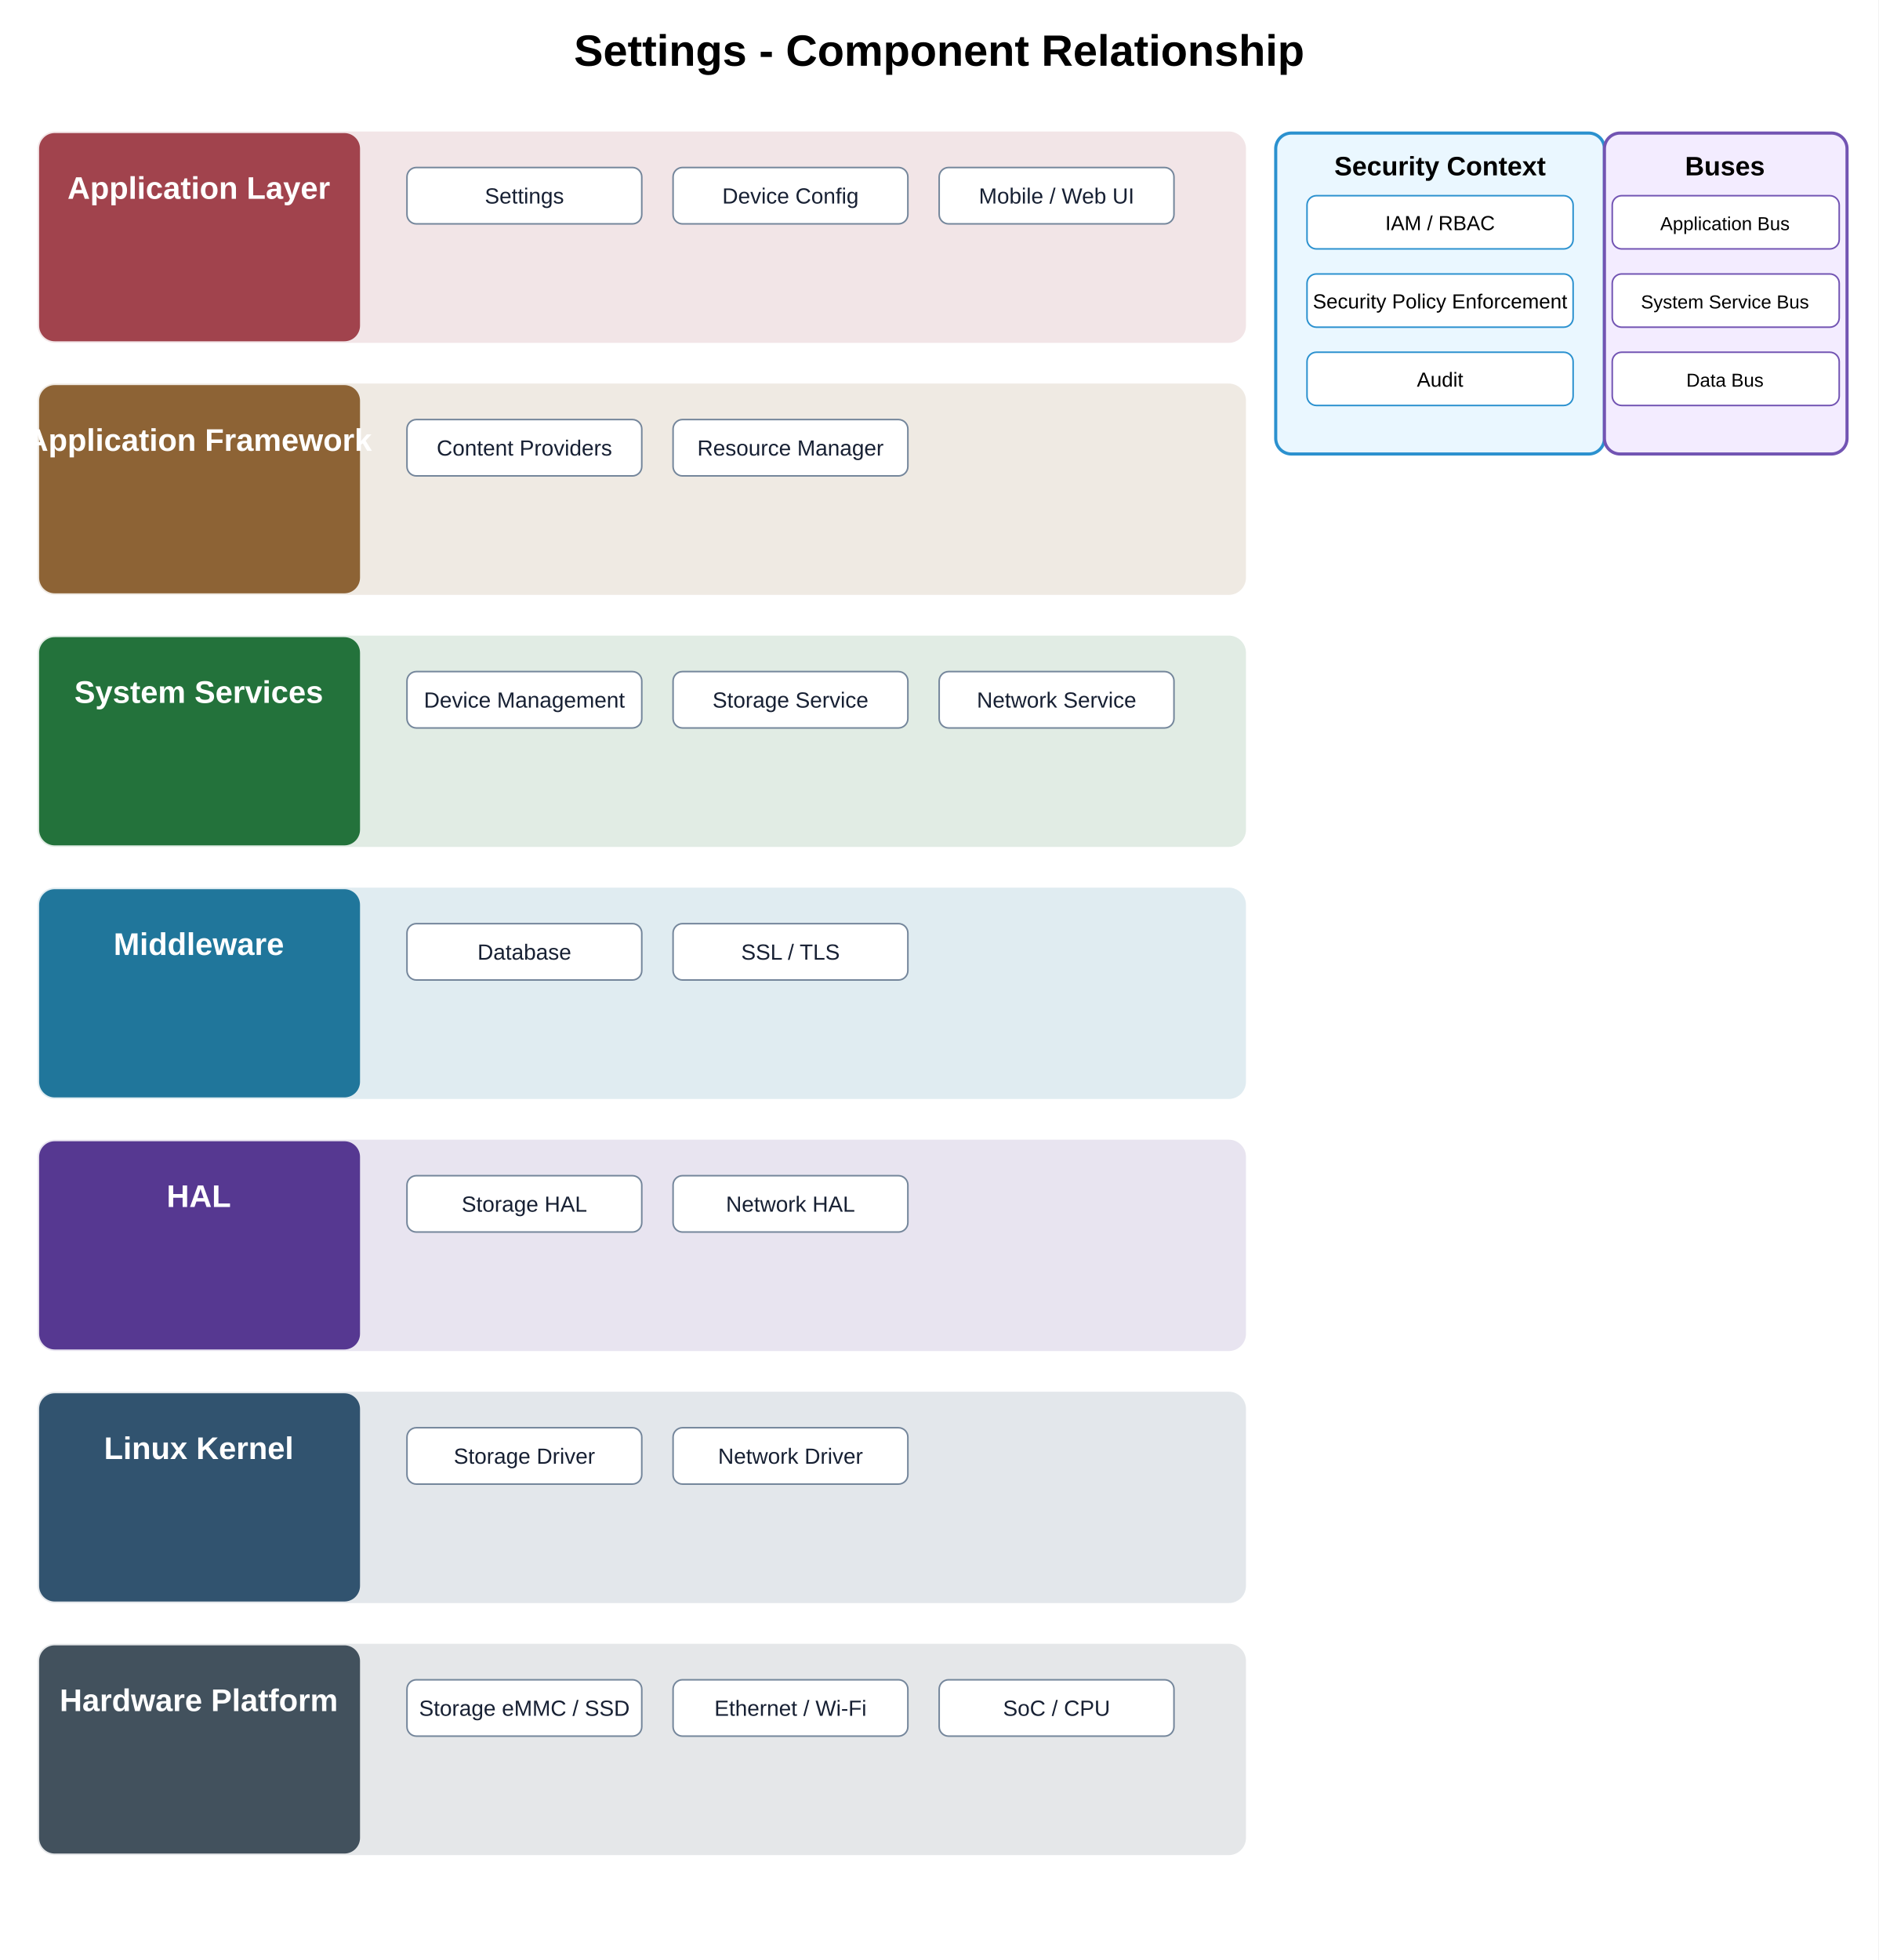
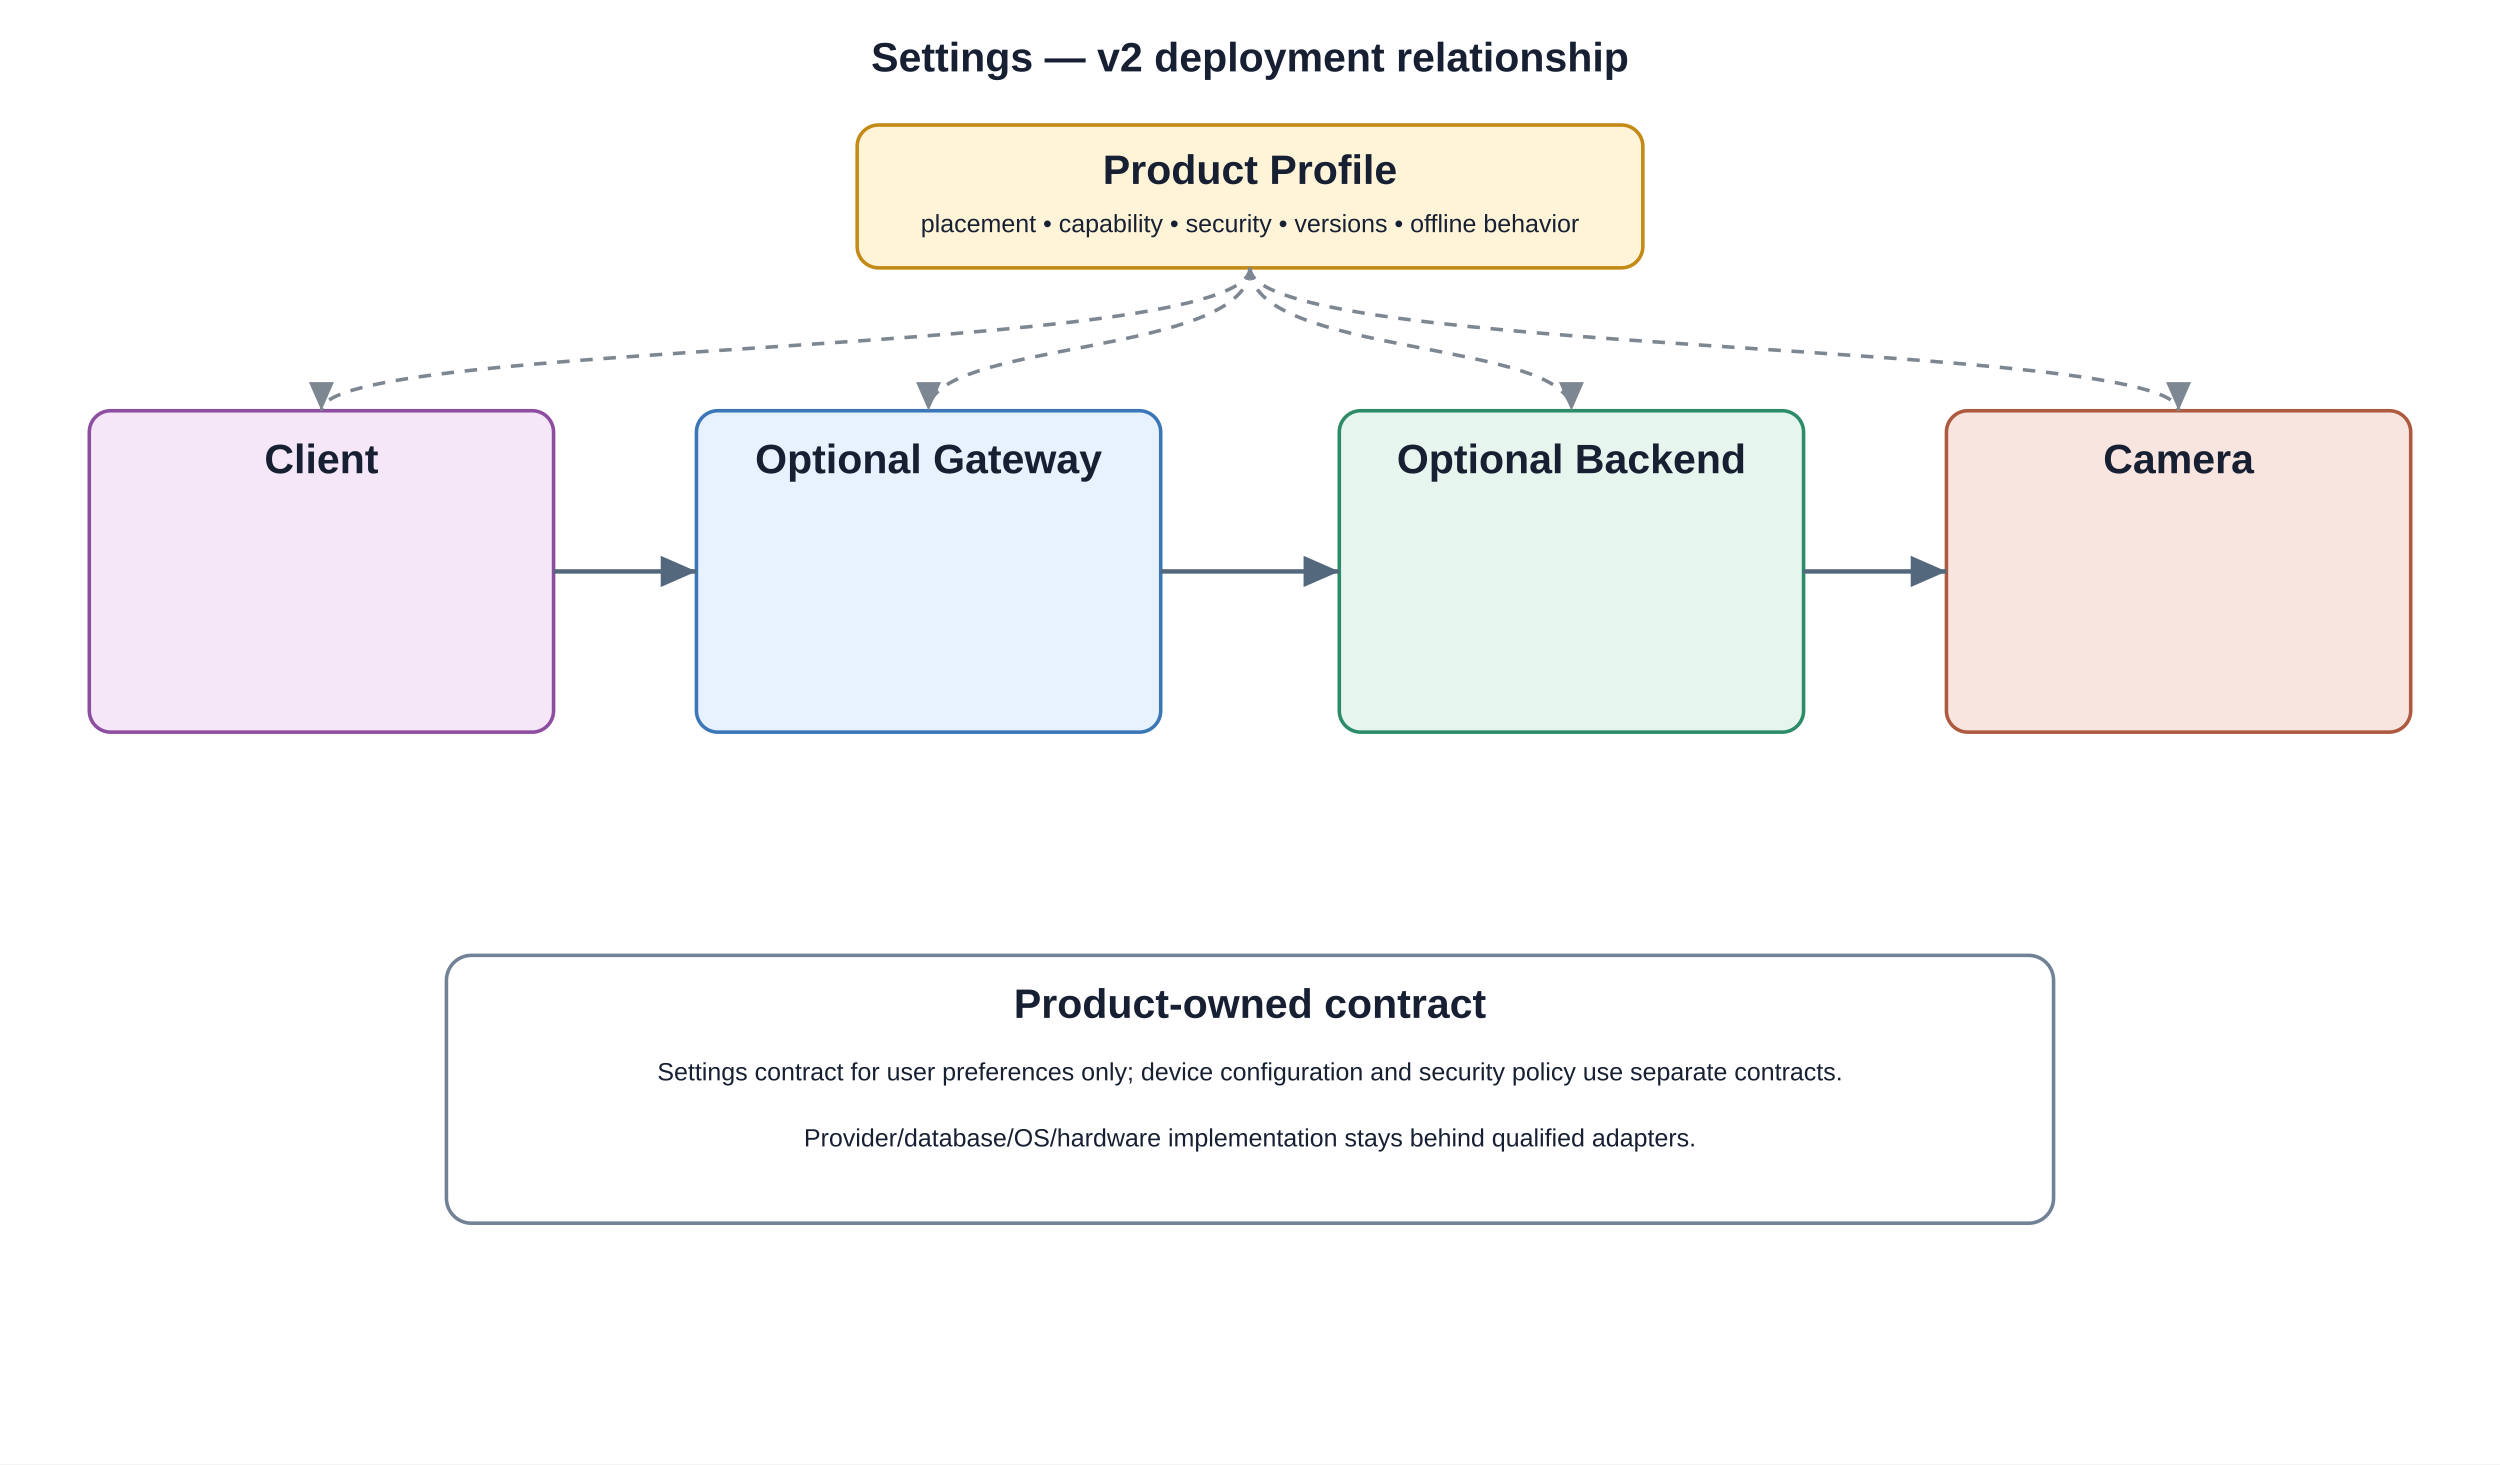
- <svg xmlns="http://www.w3.org/2000/svg" width="1200" height="1252" viewBox="0 0 1200 1252">
-   <rect width="1200" height="100%" fill="white" />
-   <text x="600" y="42" font-family="Arial" font-size="28" font-weight="bold" text-anchor="middle">Settings - Component Relationship</text>
-   <rect x="25" y="85" width="770" height="133" rx="10" fill="#a1434d" opacity=".14" stroke="#a1434d" stroke-width="2" />
-   <rect x="25" y="85" width="205" height="133" rx="10" fill="#a1434d" />
-   <text x="127" y="127" font-family="Arial" font-size="20" font-weight="bold" fill="white" text-anchor="middle">Application Layer</text>
-   <rect x="260" y="107" width="150" height="36" rx="6" fill="white" stroke="#74869b" />
-   <text x="335" y="130" font-family="Arial" font-size="14" fill="#172033" text-anchor="middle">Settings</text>
-   <rect x="430" y="107" width="150" height="36" rx="6" fill="white" stroke="#74869b" />
-   <text x="505" y="130" font-family="Arial" font-size="14" fill="#172033" text-anchor="middle">Device Config</text>
-   <rect x="600" y="107" width="150" height="36" rx="6" fill="white" stroke="#74869b" />
-   <text x="675" y="130" font-family="Arial" font-size="14" fill="#172033" text-anchor="middle">Mobile / Web UI</text>
-   <rect x="25" y="246" width="770" height="133" rx="10" fill="#8d6335" opacity=".14" stroke="#8d6335" stroke-width="2" />
-   <rect x="25" y="246" width="205" height="133" rx="10" fill="#8d6335" />
-   <text x="127" y="288" font-family="Arial" font-size="20" font-weight="bold" fill="white" text-anchor="middle">Application Framework</text>
-   <rect x="260" y="268" width="150" height="36" rx="6" fill="white" stroke="#74869b" />
-   <text x="335" y="291" font-family="Arial" font-size="14" fill="#172033" text-anchor="middle">Content Providers</text>
-   <rect x="430" y="268" width="150" height="36" rx="6" fill="white" stroke="#74869b" />
-   <text x="505" y="291" font-family="Arial" font-size="14" fill="#172033" text-anchor="middle">Resource Manager</text>
-   <rect x="25" y="407" width="770" height="133" rx="10" fill="#23723b" opacity=".14" stroke="#23723b" stroke-width="2" />
-   <rect x="25" y="407" width="205" height="133" rx="10" fill="#23723b" />
-   <text x="127" y="449" font-family="Arial" font-size="20" font-weight="bold" fill="white" text-anchor="middle">System Services</text>
-   <rect x="260" y="429" width="150" height="36" rx="6" fill="white" stroke="#74869b" />
-   <text x="335" y="452" font-family="Arial" font-size="14" fill="#172033" text-anchor="middle">Device Management</text>
-   <rect x="430" y="429" width="150" height="36" rx="6" fill="white" stroke="#74869b" />
-   <text x="505" y="452" font-family="Arial" font-size="14" fill="#172033" text-anchor="middle">Storage Service</text>
-   <rect x="600" y="429" width="150" height="36" rx="6" fill="white" stroke="#74869b" />
-   <text x="675" y="452" font-family="Arial" font-size="14" fill="#172033" text-anchor="middle">Network Service</text>
-   <rect x="25" y="568" width="770" height="133" rx="10" fill="#20769b" opacity=".14" stroke="#20769b" stroke-width="2" />
-   <rect x="25" y="568" width="205" height="133" rx="10" fill="#20769b" />
-   <text x="127" y="610" font-family="Arial" font-size="20" font-weight="bold" fill="white" text-anchor="middle">Middleware</text>
-   <rect x="260" y="590" width="150" height="36" rx="6" fill="white" stroke="#74869b" />
-   <text x="335" y="613" font-family="Arial" font-size="14" fill="#172033" text-anchor="middle">Database</text>
-   <rect x="430" y="590" width="150" height="36" rx="6" fill="white" stroke="#74869b" />
-   <text x="505" y="613" font-family="Arial" font-size="14" fill="#172033" text-anchor="middle">SSL / TLS</text>
-   <rect x="25" y="729" width="770" height="133" rx="10" fill="#563891" opacity=".14" stroke="#563891" stroke-width="2" />
-   <rect x="25" y="729" width="205" height="133" rx="10" fill="#563891" />
-   <text x="127" y="771" font-family="Arial" font-size="20" font-weight="bold" fill="white" text-anchor="middle">HAL</text>
-   <rect x="260" y="751" width="150" height="36" rx="6" fill="white" stroke="#74869b" />
-   <text x="335" y="774" font-family="Arial" font-size="14" fill="#172033" text-anchor="middle">Storage HAL</text>
-   <rect x="430" y="751" width="150" height="36" rx="6" fill="white" stroke="#74869b" />
-   <text x="505" y="774" font-family="Arial" font-size="14" fill="#172033" text-anchor="middle">Network HAL</text>
-   <rect x="25" y="890" width="770" height="133" rx="10" fill="#31536f" opacity=".14" stroke="#31536f" stroke-width="2" />
-   <rect x="25" y="890" width="205" height="133" rx="10" fill="#31536f" />
-   <text x="127" y="932" font-family="Arial" font-size="20" font-weight="bold" fill="white" text-anchor="middle">Linux Kernel</text>
-   <rect x="260" y="912" width="150" height="36" rx="6" fill="white" stroke="#74869b" />
-   <text x="335" y="935" font-family="Arial" font-size="14" fill="#172033" text-anchor="middle">Storage Driver</text>
-   <rect x="430" y="912" width="150" height="36" rx="6" fill="white" stroke="#74869b" />
-   <text x="505" y="935" font-family="Arial" font-size="14" fill="#172033" text-anchor="middle">Network Driver</text>
-   <rect x="25" y="1051" width="770" height="133" rx="10" fill="#42515d" opacity=".14" stroke="#42515d" stroke-width="2" />
-   <rect x="25" y="1051" width="205" height="133" rx="10" fill="#42515d" />
-   <text x="127" y="1093" font-family="Arial" font-size="20" font-weight="bold" fill="white" text-anchor="middle">Hardware Platform</text>
-   <rect x="260" y="1073" width="150" height="36" rx="6" fill="white" stroke="#74869b" />
-   <text x="335" y="1096" font-family="Arial" font-size="14" fill="#172033" text-anchor="middle">Storage eMMC / SSD</text>
-   <rect x="430" y="1073" width="150" height="36" rx="6" fill="white" stroke="#74869b" />
-   <text x="505" y="1096" font-family="Arial" font-size="14" fill="#172033" text-anchor="middle">Ethernet / Wi-Fi</text>
-   <rect x="600" y="1073" width="150" height="36" rx="6" fill="white" stroke="#74869b" />
-   <text x="675" y="1096" font-family="Arial" font-size="14" fill="#172033" text-anchor="middle">SoC / CPU</text>
-   <rect x="815" y="85" width="210" height="205" rx="10" fill="#eaf7ff" stroke="#2b91cf" stroke-width="2" />
-   <text x="920" y="112" font-family="Arial" font-size="17" font-weight="bold" text-anchor="middle">Security Context</text>
-   <rect x="835" y="125" width="170" height="34" rx="6" fill="white" stroke="#2b91cf" />
-   <text x="920" y="147" font-family="Arial" font-size="13" text-anchor="middle">IAM / RBAC</text>
-   <rect x="835" y="175" width="170" height="34" rx="6" fill="white" stroke="#2b91cf" />
-   <text x="920" y="197" font-family="Arial" font-size="13" text-anchor="middle">Security Policy Enforcement</text>
-   <rect x="835" y="225" width="170" height="34" rx="6" fill="white" stroke="#2b91cf" />
-   <text x="920" y="247" font-family="Arial" font-size="13" text-anchor="middle">Audit</text>
-   <rect x="1025" y="85" width="155" height="205" rx="10" fill="#f3ecff" stroke="#7254b3" stroke-width="2" />
-   <text x="1102" y="112" font-family="Arial" font-size="17" font-weight="bold" text-anchor="middle">Buses</text>
-   <rect x="1030" y="125" width="145" height="34" rx="6" fill="white" stroke="#7254b3" />
-   <text x="1102" y="147" font-family="Arial" font-size="12" text-anchor="middle">Application Bus</text>
-   <rect x="1030" y="175" width="145" height="34" rx="6" fill="white" stroke="#7254b3" />
-   <text x="1102" y="197" font-family="Arial" font-size="12" text-anchor="middle">System Service Bus</text>
-   <rect x="1030" y="225" width="145" height="34" rx="6" fill="white" stroke="#7254b3" />
-   <text x="1102" y="247" font-family="Arial" font-size="12" text-anchor="middle">Data Bus</text>
+ <svg xmlns="http://www.w3.org/2000/svg" width="1400" height="820">
+   <defs>
+     <style>text{font-family:Arial;fill:#172033}.h{font-size:23px;font-weight:bold}.t{font-size:14px}.c{fill:#f5e7f7;stroke:#8d4da0;stroke-width:2}.g{fill:#e8f2ff;stroke:#3b77b7;stroke-width:2}.b{fill:#e6f6ef;stroke:#2d8c68;stroke-width:2}.d{fill:#f9e5df;stroke:#ad5a41;stroke-width:2}.p{fill:#fff4d8;stroke:#c38a17;stroke-width:2}.x{fill:white;stroke:#718297;stroke-width:2}.a{stroke:#53677d;stroke-width:2.5;fill:none;marker-end:url(#a)}.o{stroke:#7d8791;stroke-width:2;stroke-dasharray:7 6;fill:none;marker-end:url(#o)}</style>
+     <marker id="a" markerWidth="10" markerHeight="10" refX="8" refY="3.5" orient="auto">
+       <polygon points="0 0,8 3.5,0 7" fill="#53677d" />
+     </marker>
+     <marker id="o" markerWidth="10" markerHeight="10" refX="8" refY="3.5" orient="auto">
+       <polygon points="0 0,8 3.5,0 7" fill="#7d8791" />
+     </marker>
+   </defs>
+   <rect width="1400" height="820" fill="white" />
+   <text x="700" y="40" class="h" text-anchor="middle">Settings — v2 deployment relationship</text>
+   <rect x="480" y="70" width="440" height="80" rx="12" class="p" />
+   <text x="700" y="103" class="h" text-anchor="middle">Product Profile</text>
+   <text x="700" y="130" class="t" text-anchor="middle">placement • capability • security • versions • offline behavior</text>
+   <rect x="50" y="230" width="260" height="180" rx="12" class="c" />
+   <text x="180" y="265" class="h" text-anchor="middle">Client</text>
+   <rect x="390" y="230" width="260" height="180" rx="12" class="g" />
+   <text x="520" y="265" class="h" text-anchor="middle">Optional Gateway</text>
+   <rect x="750" y="230" width="260" height="180" rx="12" class="b" />
+   <text x="880" y="265" class="h" text-anchor="middle">Optional Backend</text>
+   <rect x="1090" y="230" width="260" height="180" rx="12" class="d" />
+   <text x="1220" y="265" class="h" text-anchor="middle">Camera</text>
+   <path d="M310 320 L390 320" class="a" />
+   <path d="M650 320 L750 320" class="a" />
+   <path d="M1010 320 L1090 320" class="a" />
+   <path d="M700 150 C700 200,180 190,180 230" class="o" />
+   <path d="M700 150 C700 200,520 190,520 230" class="o" />
+   <path d="M700 150 C700 200,880 190,880 230" class="o" />
+   <path d="M700 150 C700 200,1220 190,1220 230" class="o" />
+   <rect x="250" y="535" width="900" height="150" rx="14" class="x" />
+   <text x="700" y="570" class="h" text-anchor="middle">Product-owned contract</text>
+   <text x="700" y="605" class="t" text-anchor="middle">Settings contract for user preferences only; device configuration and security policy use separate contracts.</text>
+   <text x="700" y="642" class="t" text-anchor="middle">Provider/database/OS/hardware implementation stays behind qualified adapters.</text>
</svg>
